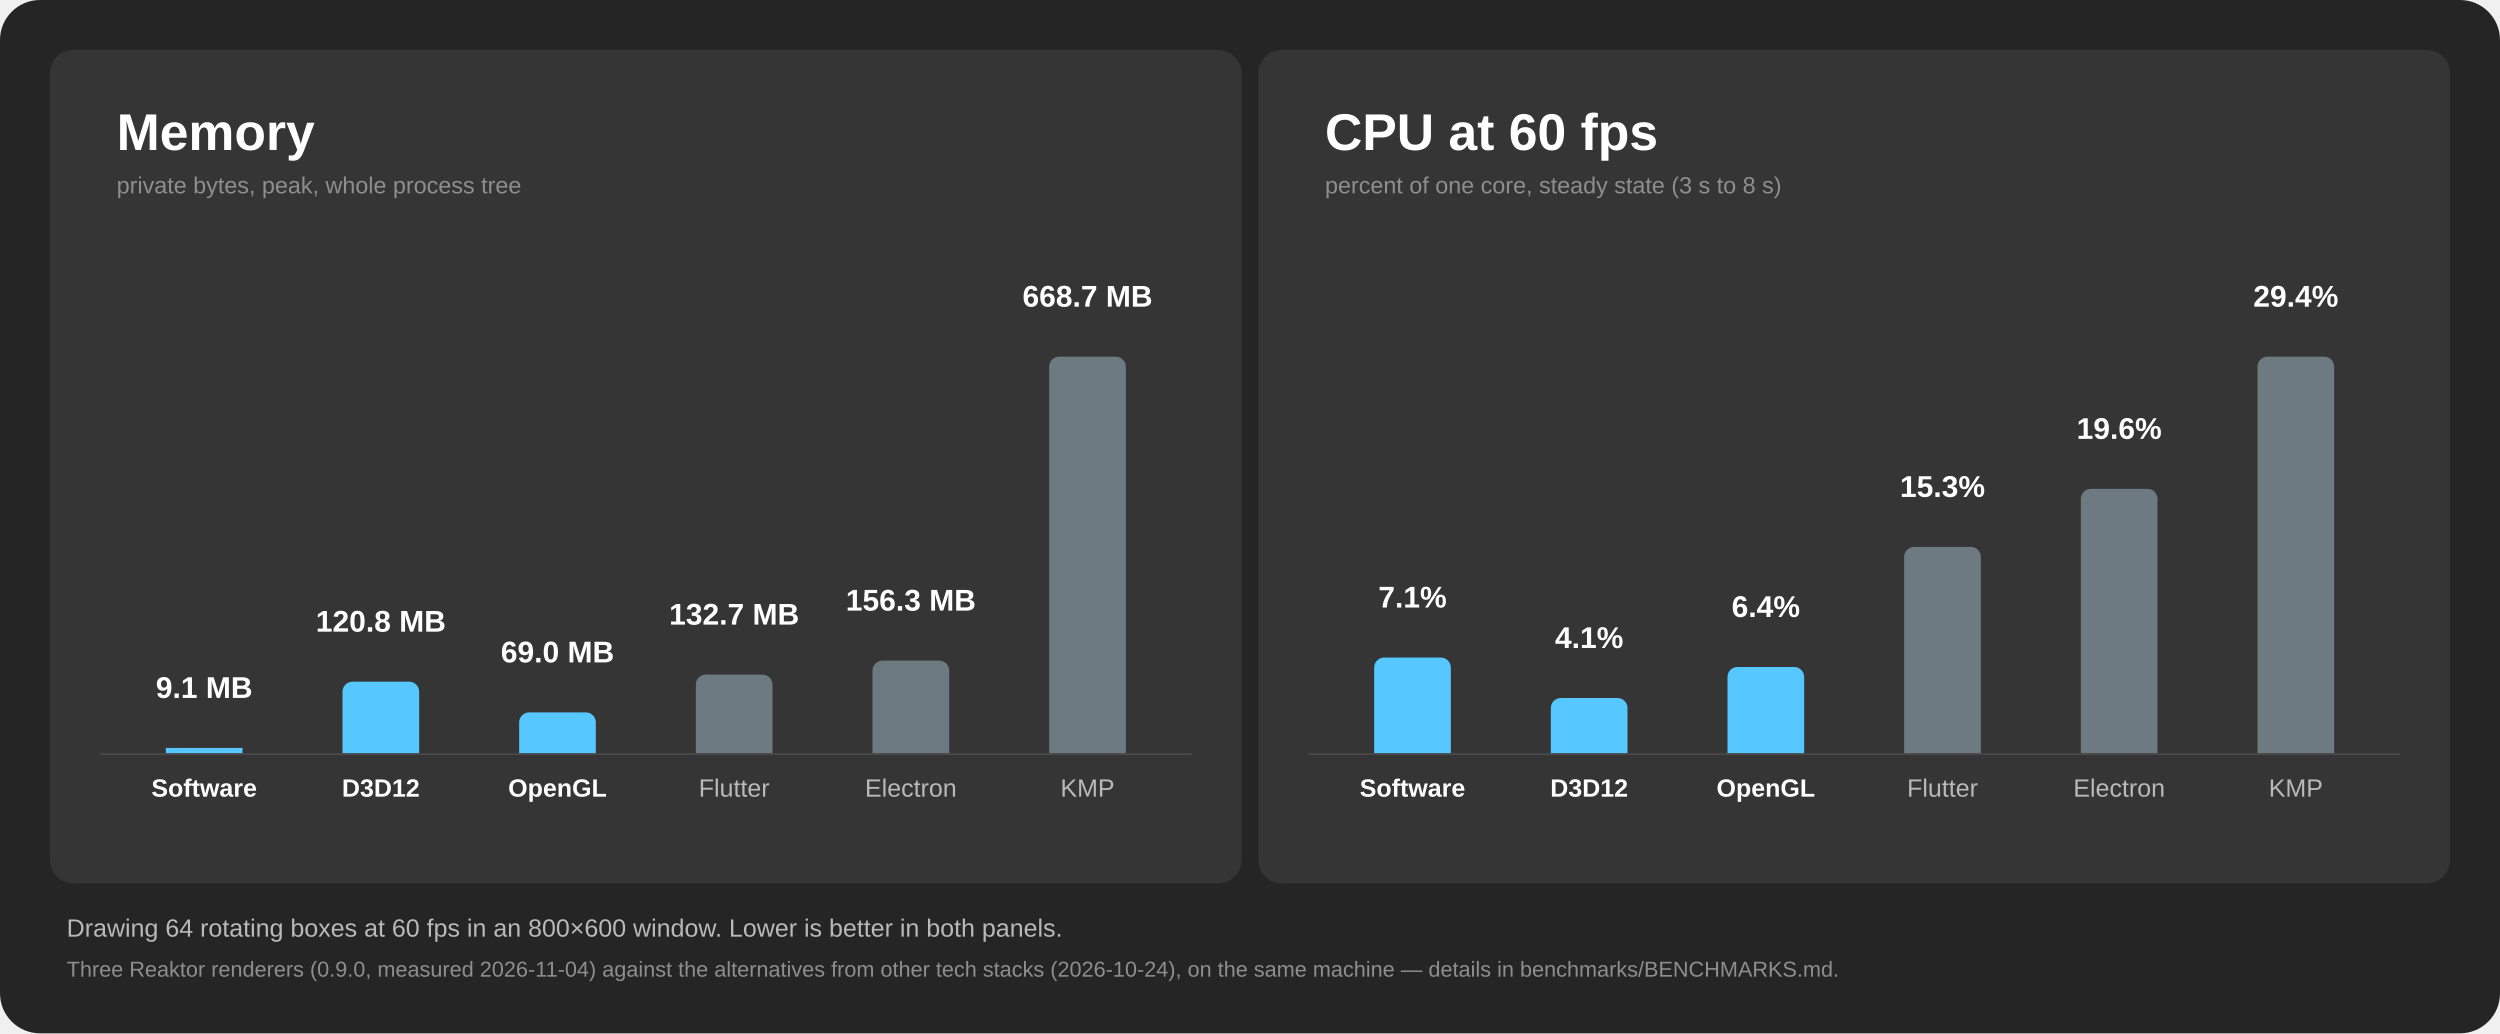
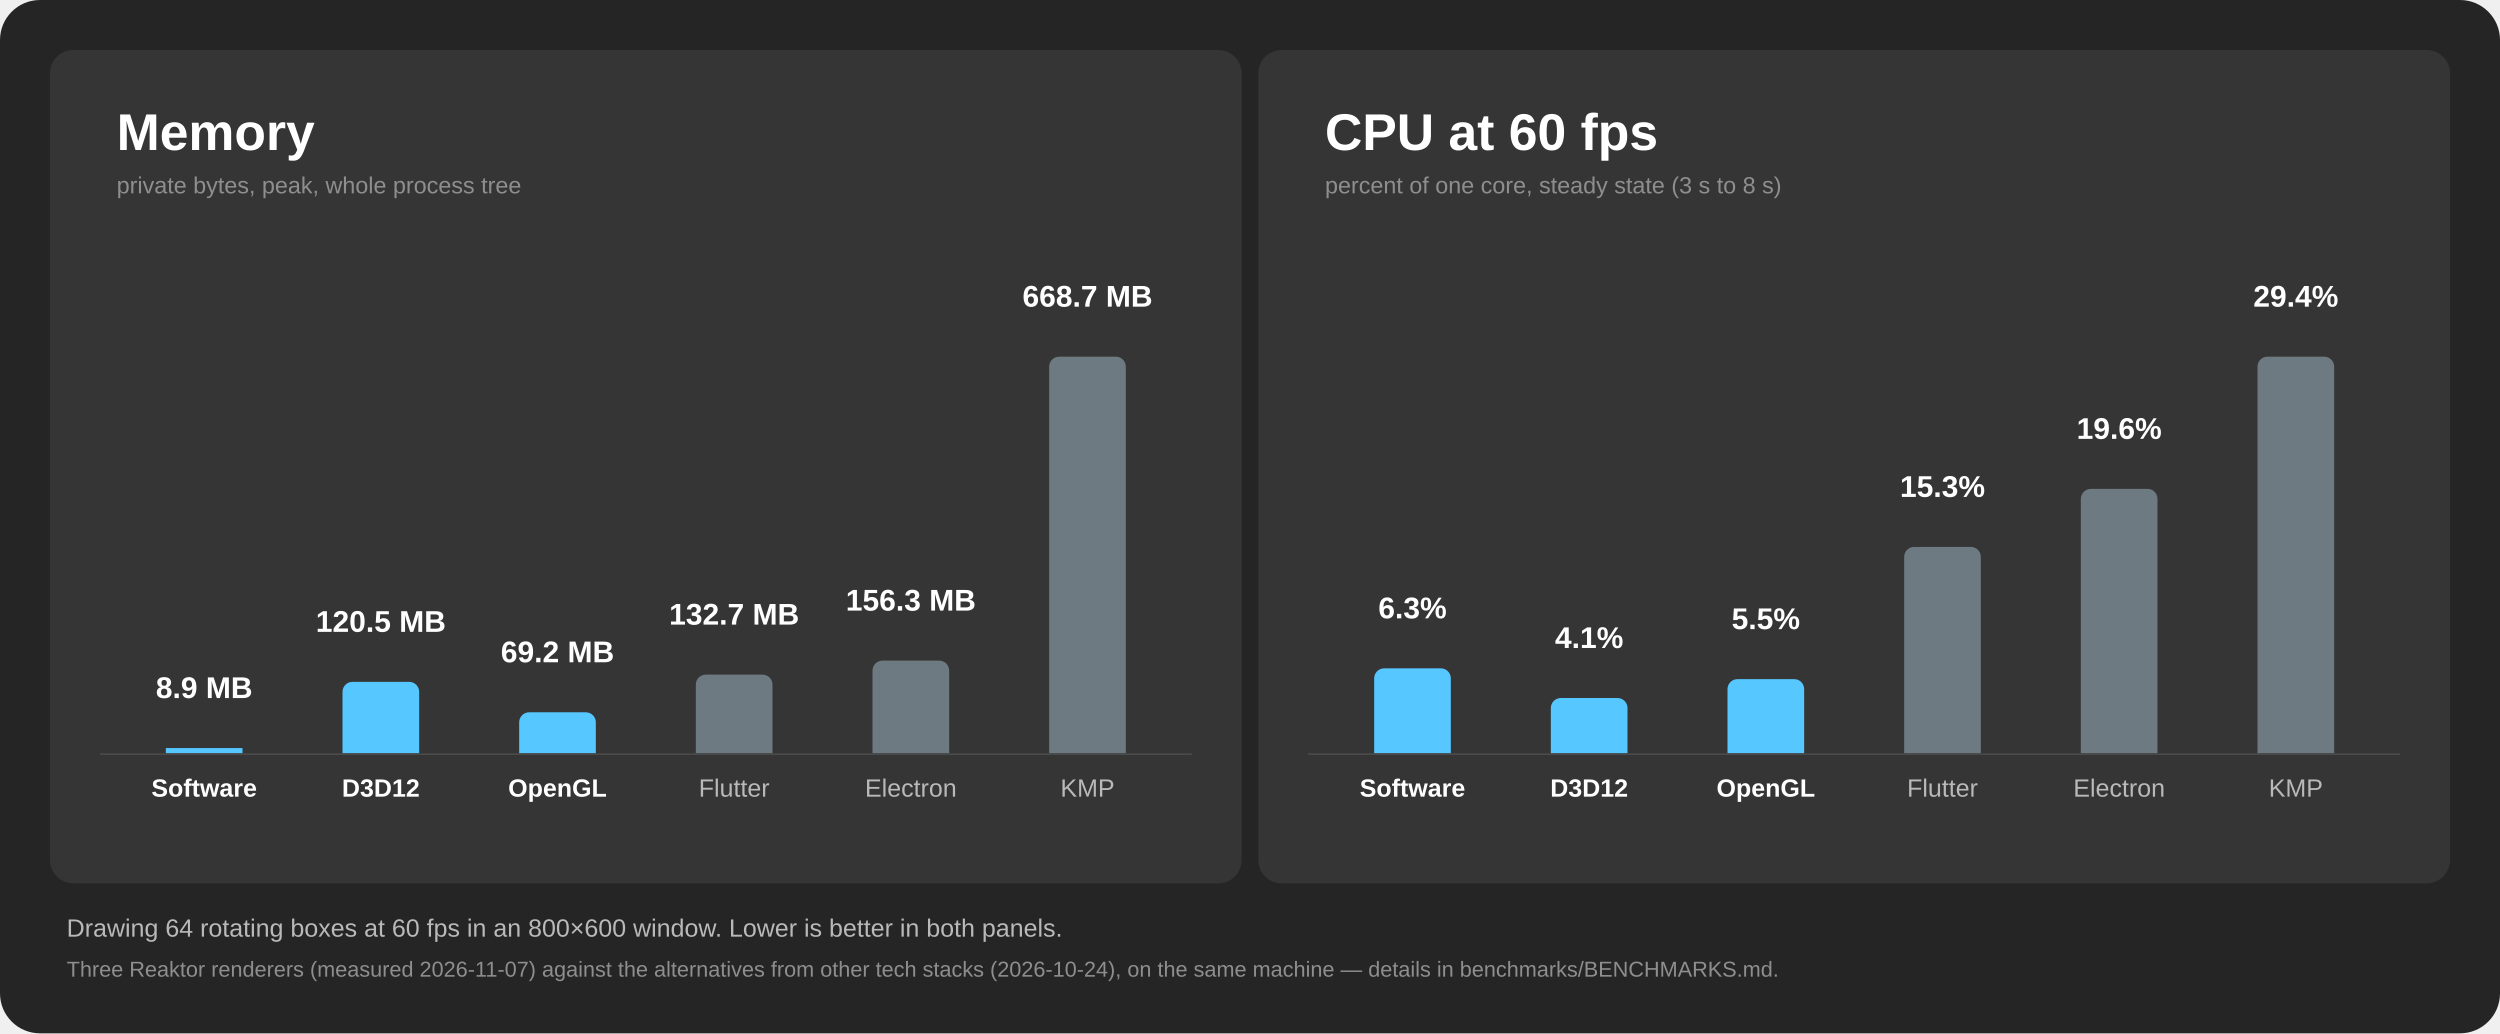
<svg xmlns="http://www.w3.org/2000/svg" width="1500" height="620" viewBox="0 0 1500 620">
  <rect width="1500" height="620" rx="24" fill="#252525" />
  <rect x="30" y="30" width="715" height="500" rx="14" fill="#353535" />
  <text x="70" y="90" font-family="Segoe UI, -apple-system, Helvetica Neue, Arial, sans-serif" font-size="31" font-weight="600" fill="#ffffff">Memory</text>
  <text x="70" y="116" font-family="Segoe UI, -apple-system, Helvetica Neue, Arial, sans-serif" font-size="14" fill="#8e8e8e">private bytes, peak, whole process tree</text>
-   <rect x="99.5" y="448.761" width="46" height="3.239" fill="#56c7ff" />
-   <text x="122.5" y="418.761" text-anchor="middle" font-family="Segoe UI, -apple-system, Helvetica Neue, Arial, sans-serif" font-size="18" font-weight="600" fill="#ffffff">9.1 MB</text>
+   <rect x="99.5" y="448.832" width="46" height="3.168" fill="#56c7ff" />
+   <text x="122.5" y="418.832" text-anchor="middle" font-family="Segoe UI, -apple-system, Helvetica Neue, Arial, sans-serif" font-size="18" font-weight="600" fill="#ffffff">8.9 MB</text>
  <text x="122.5" y="478" text-anchor="middle" font-family="Segoe UI, -apple-system, Helvetica Neue, Arial, sans-serif" font-size="15" font-weight="600" fill="#ffffff">Software</text>
-   <path d="M205.5 452 v-36.995 a6 6 0 0 1 6 -6 h34 a6 6 0 0 1 6 6 v36.995 z" fill="#56c7ff" />
-   <text x="228.5" y="379.006" text-anchor="middle" font-family="Segoe UI, -apple-system, Helvetica Neue, Arial, sans-serif" font-size="18" font-weight="600" fill="#ffffff">120.8 MB</text>
+   <path d="M205.5 452 v-36.888 a6 6 0 0 1 6 -6 h34 a6 6 0 0 1 6 6 v36.888 z" fill="#56c7ff" />
+   <text x="228.5" y="379.112" text-anchor="middle" font-family="Segoe UI, -apple-system, Helvetica Neue, Arial, sans-serif" font-size="18" font-weight="600" fill="#ffffff">120.5 MB</text>
  <text x="228.5" y="478" text-anchor="middle" font-family="Segoe UI, -apple-system, Helvetica Neue, Arial, sans-serif" font-size="15" font-weight="600" fill="#ffffff">D3D12</text>
-   <path d="M311.5 452 v-18.558 a6 6 0 0 1 6 -6 h34 a6 6 0 0 1 6 6 v18.558 z" fill="#56c7ff" />
-   <text x="334.5" y="397.442" text-anchor="middle" font-family="Segoe UI, -apple-system, Helvetica Neue, Arial, sans-serif" font-size="18" font-weight="600" fill="#ffffff">69.0 MB</text>
+   <path d="M311.5 452 v-18.629 a6 6 0 0 1 6 -6 h34 a6 6 0 0 1 6 6 v18.629 z" fill="#56c7ff" />
+   <text x="334.5" y="397.371" text-anchor="middle" font-family="Segoe UI, -apple-system, Helvetica Neue, Arial, sans-serif" font-size="18" font-weight="600" fill="#ffffff">69.2 MB</text>
  <text x="334.5" y="478" text-anchor="middle" font-family="Segoe UI, -apple-system, Helvetica Neue, Arial, sans-serif" font-size="15" font-weight="600" fill="#ffffff">OpenGL</text>
  <path d="M417.5 452 v-41.23 a6 6 0 0 1 6 -6 h34 a6 6 0 0 1 6 6 v41.23 z" fill="#6e7a82" />
  <text x="440.5" y="374.77" text-anchor="middle" font-family="Segoe UI, -apple-system, Helvetica Neue, Arial, sans-serif" font-size="18" font-weight="600" fill="#ffffff">132.7 MB</text>
  <text x="440.5" y="478" text-anchor="middle" font-family="Segoe UI, -apple-system, Helvetica Neue, Arial, sans-serif" font-size="15" font-weight="400" fill="#b9b9b9">Flutter</text>
  <path d="M523.5 452 v-49.629 a6 6 0 0 1 6 -6 h34 a6 6 0 0 1 6 6 v49.629 z" fill="#6e7a82" />
  <text x="546.5" y="366.371" text-anchor="middle" font-family="Segoe UI, -apple-system, Helvetica Neue, Arial, sans-serif" font-size="18" font-weight="600" fill="#ffffff">156.3 MB</text>
  <text x="546.5" y="478" text-anchor="middle" font-family="Segoe UI, -apple-system, Helvetica Neue, Arial, sans-serif" font-size="15" font-weight="400" fill="#b9b9b9">Electron</text>
  <path d="M629.5 452 v-232 a6 6 0 0 1 6 -6 h34 a6 6 0 0 1 6 6 v232 z" fill="#6e7a82" />
  <text x="652.5" y="184" text-anchor="middle" font-family="Segoe UI, -apple-system, Helvetica Neue, Arial, sans-serif" font-size="18" font-weight="600" fill="#ffffff">668.7 MB</text>
  <text x="652.5" y="478" text-anchor="middle" font-family="Segoe UI, -apple-system, Helvetica Neue, Arial, sans-serif" font-size="15" font-weight="400" fill="#b9b9b9">KMP</text>
  <line x1="60" y1="452.5" x2="715" y2="452.5" stroke="#4a4a4a" stroke-width="1" />
  <rect x="755" y="30" width="715" height="500" rx="14" fill="#353535" />
  <text x="795" y="90" font-family="Segoe UI, -apple-system, Helvetica Neue, Arial, sans-serif" font-size="31" font-weight="600" fill="#ffffff">CPU at 60 fps</text>
  <text x="795" y="116" font-family="Segoe UI, -apple-system, Helvetica Neue, Arial, sans-serif" font-size="14" fill="#8e8e8e">percent of one core, steady state (3 s to 8 s)</text>
-   <path d="M824.5 452 v-51.476 a6 6 0 0 1 6 -6 h34 a6 6 0 0 1 6 6 v51.476 z" fill="#56c7ff" />
-   <text x="847.5" y="364.524" text-anchor="middle" font-family="Segoe UI, -apple-system, Helvetica Neue, Arial, sans-serif" font-size="18" font-weight="600" fill="#ffffff">7.1%</text>
+   <path d="M824.5 452 v-45 a6 6 0 0 1 6 -6 h34 a6 6 0 0 1 6 6 v45 z" fill="#56c7ff" />
+   <text x="847.5" y="371" text-anchor="middle" font-family="Segoe UI, -apple-system, Helvetica Neue, Arial, sans-serif" font-size="18" font-weight="600" fill="#ffffff">6.3%</text>
  <text x="847.5" y="478" text-anchor="middle" font-family="Segoe UI, -apple-system, Helvetica Neue, Arial, sans-serif" font-size="15" font-weight="600" fill="#ffffff">Software</text>
  <path d="M930.5 452 v-27.191 a6 6 0 0 1 6 -6 h34 a6 6 0 0 1 6 6 v27.191 z" fill="#56c7ff" />
  <text x="953.5" y="388.81" text-anchor="middle" font-family="Segoe UI, -apple-system, Helvetica Neue, Arial, sans-serif" font-size="18" font-weight="600" fill="#ffffff">4.1%</text>
  <text x="953.5" y="478" text-anchor="middle" font-family="Segoe UI, -apple-system, Helvetica Neue, Arial, sans-serif" font-size="15" font-weight="600" fill="#ffffff">D3D12</text>
-   <path d="M1036.5 452 v-45.809 a6 6 0 0 1 6 -6 h34 a6 6 0 0 1 6 6 v45.809 z" fill="#56c7ff" />
-   <text x="1059.5" y="370.19" text-anchor="middle" font-family="Segoe UI, -apple-system, Helvetica Neue, Arial, sans-serif" font-size="18" font-weight="600" fill="#ffffff">6.4%</text>
+   <path d="M1036.5 452 v-38.524 a6 6 0 0 1 6 -6 h34 a6 6 0 0 1 6 6 v38.524 z" fill="#56c7ff" />
+   <text x="1059.5" y="377.476" text-anchor="middle" font-family="Segoe UI, -apple-system, Helvetica Neue, Arial, sans-serif" font-size="18" font-weight="600" fill="#ffffff">5.5%</text>
  <text x="1059.5" y="478" text-anchor="middle" font-family="Segoe UI, -apple-system, Helvetica Neue, Arial, sans-serif" font-size="15" font-weight="600" fill="#ffffff">OpenGL</text>
  <path d="M1142.5 452 v-117.857 a6 6 0 0 1 6 -6 h34 a6 6 0 0 1 6 6 v117.857 z" fill="#6e7a82" />
  <text x="1165.5" y="298.143" text-anchor="middle" font-family="Segoe UI, -apple-system, Helvetica Neue, Arial, sans-serif" font-size="18" font-weight="600" fill="#ffffff">15.3%</text>
  <text x="1165.5" y="478" text-anchor="middle" font-family="Segoe UI, -apple-system, Helvetica Neue, Arial, sans-serif" font-size="15" font-weight="400" fill="#b9b9b9">Flutter</text>
  <path d="M1248.5 452 v-152.667 a6 6 0 0 1 6 -6 h34 a6 6 0 0 1 6 6 v152.667 z" fill="#6e7a82" />
  <text x="1271.5" y="263.333" text-anchor="middle" font-family="Segoe UI, -apple-system, Helvetica Neue, Arial, sans-serif" font-size="18" font-weight="600" fill="#ffffff">19.6%</text>
  <text x="1271.5" y="478" text-anchor="middle" font-family="Segoe UI, -apple-system, Helvetica Neue, Arial, sans-serif" font-size="15" font-weight="400" fill="#b9b9b9">Electron</text>
  <path d="M1354.5 452 v-232 a6 6 0 0 1 6 -6 h34 a6 6 0 0 1 6 6 v232 z" fill="#6e7a82" />
  <text x="1377.5" y="184" text-anchor="middle" font-family="Segoe UI, -apple-system, Helvetica Neue, Arial, sans-serif" font-size="18" font-weight="600" fill="#ffffff">29.4%</text>
  <text x="1377.5" y="478" text-anchor="middle" font-family="Segoe UI, -apple-system, Helvetica Neue, Arial, sans-serif" font-size="15" font-weight="400" fill="#b9b9b9">KMP</text>
  <line x1="785" y1="452.5" x2="1440" y2="452.5" stroke="#4a4a4a" stroke-width="1" />
  <text x="40" y="562" font-family="Segoe UI, -apple-system, Helvetica Neue, Arial, sans-serif" font-size="15" fill="#b9b9b9">Drawing 64 rotating boxes at 60 fps in an 800×600 window. Lower is better in both panels.</text>
-   <text x="40" y="586" font-family="Segoe UI, -apple-system, Helvetica Neue, Arial, sans-serif" font-size="13" fill="#8e8e8e">Three Reaktor renderers (0.9.0, measured 2026-11-04) against the alternatives from other tech stacks (2026-10-24), on the same machine — details in benchmarks/BENCHMARKS.md.</text>
+   <text x="40" y="586" font-family="Segoe UI, -apple-system, Helvetica Neue, Arial, sans-serif" font-size="13" fill="#8e8e8e">Three Reaktor renderers (measured 2026-11-07) against the alternatives from other tech stacks (2026-10-24), on the same machine — details in benchmarks/BENCHMARKS.md.</text>
</svg>
